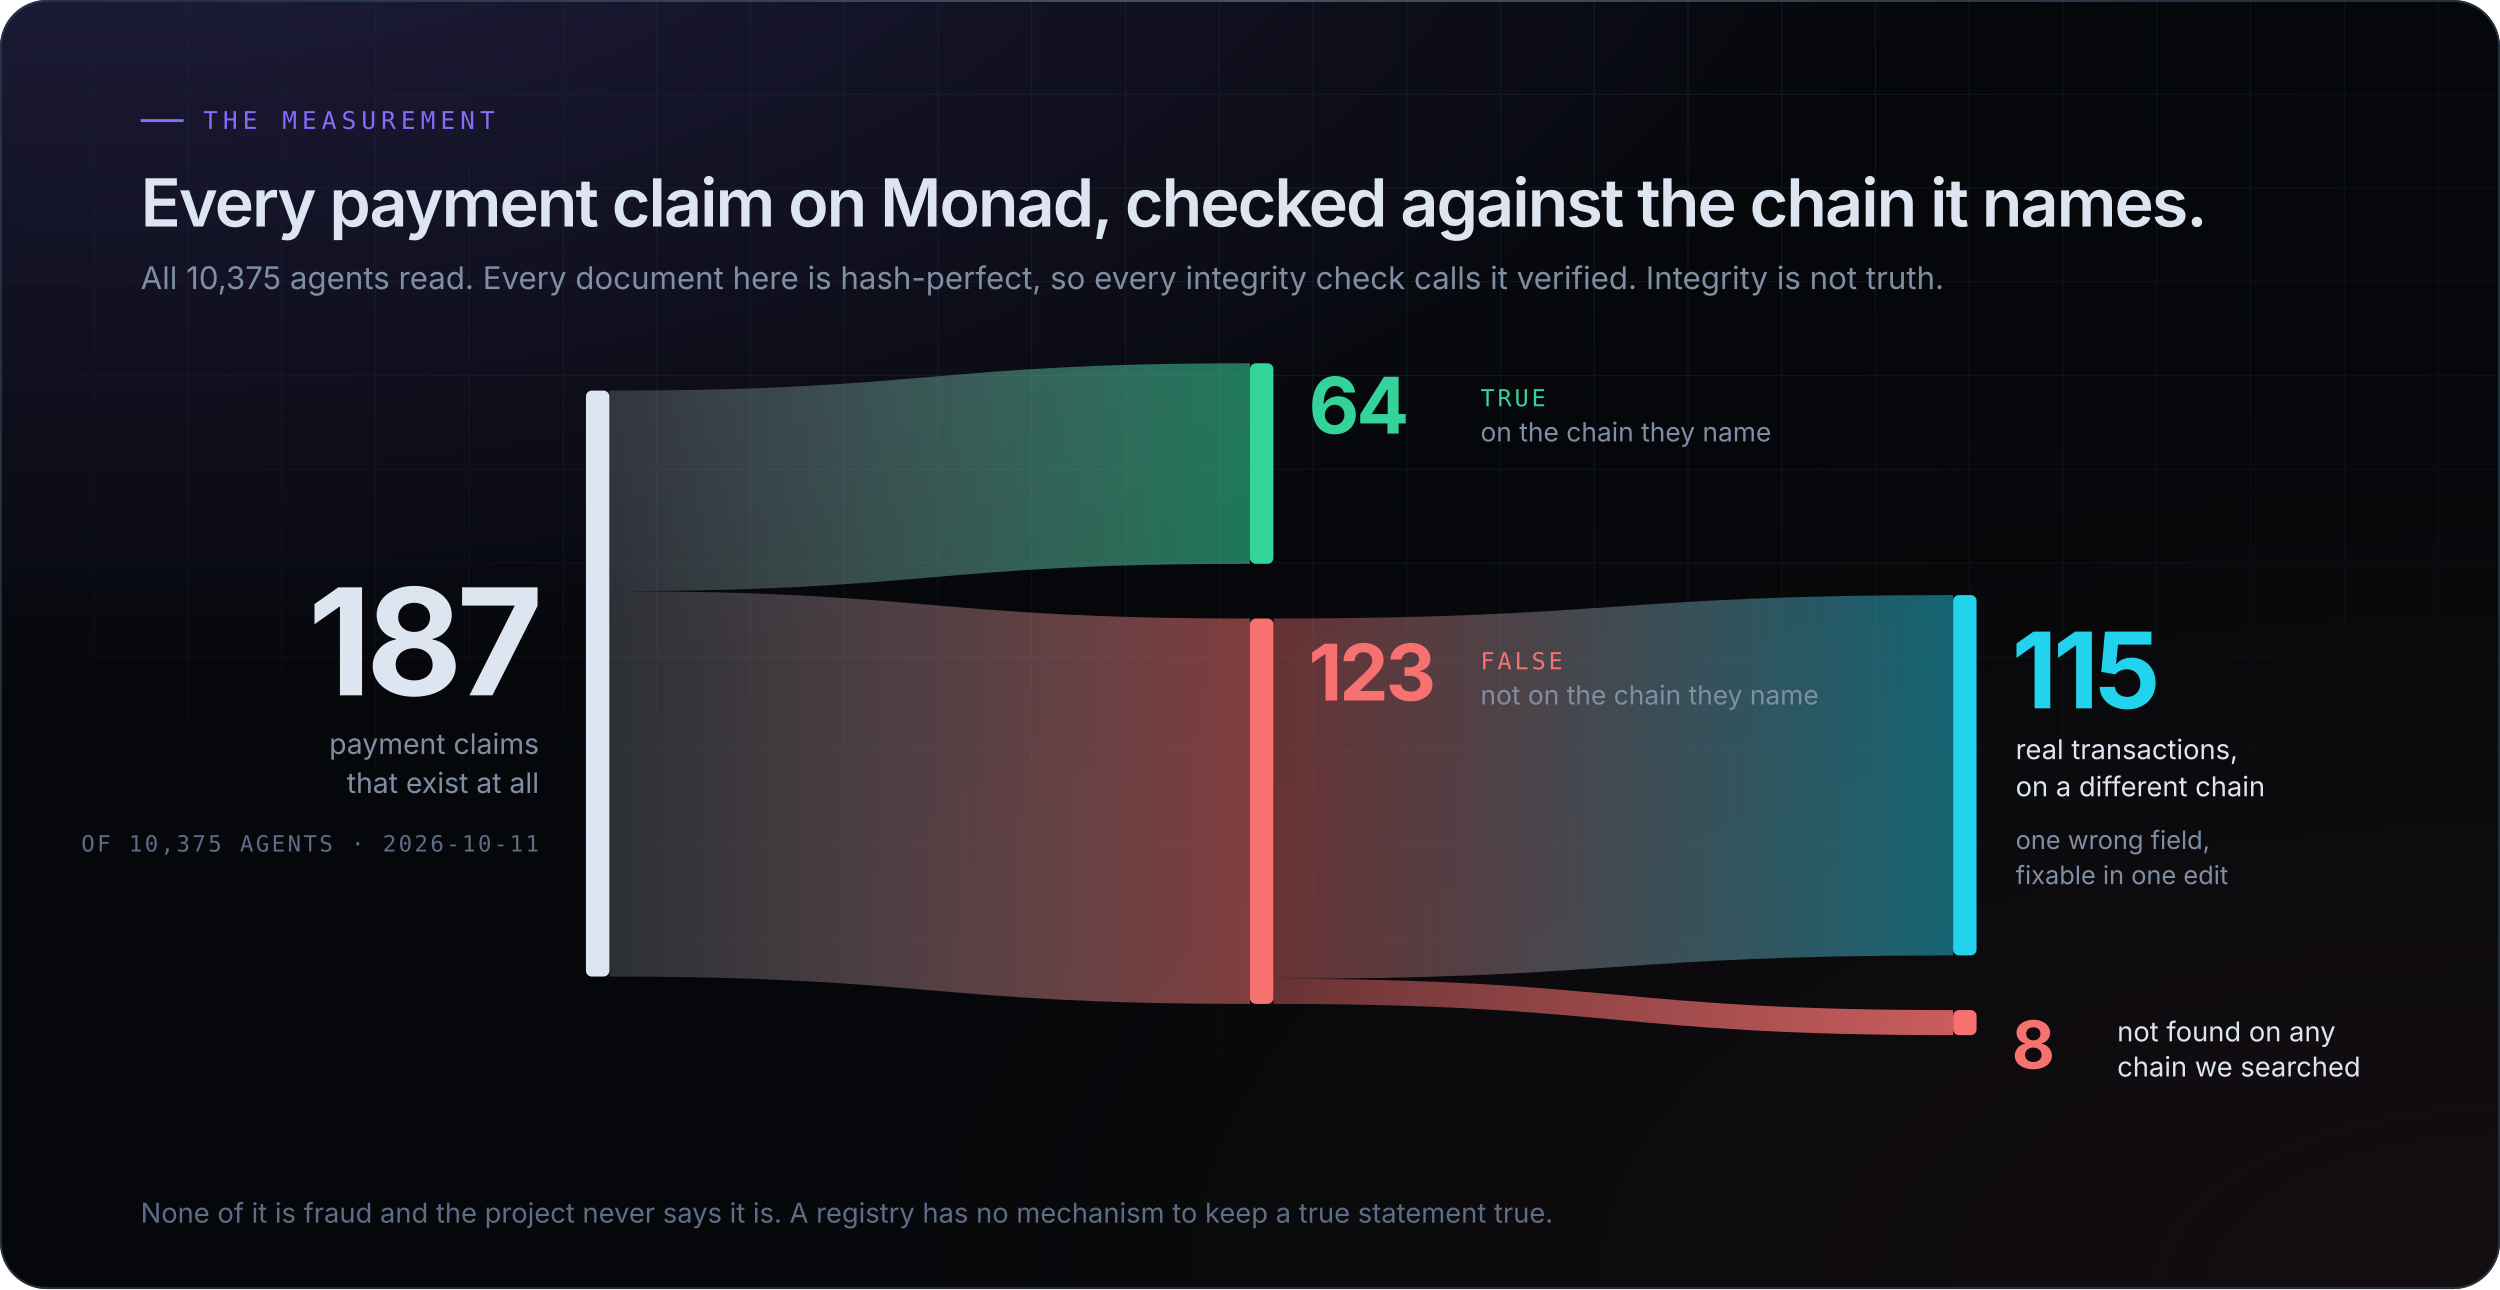
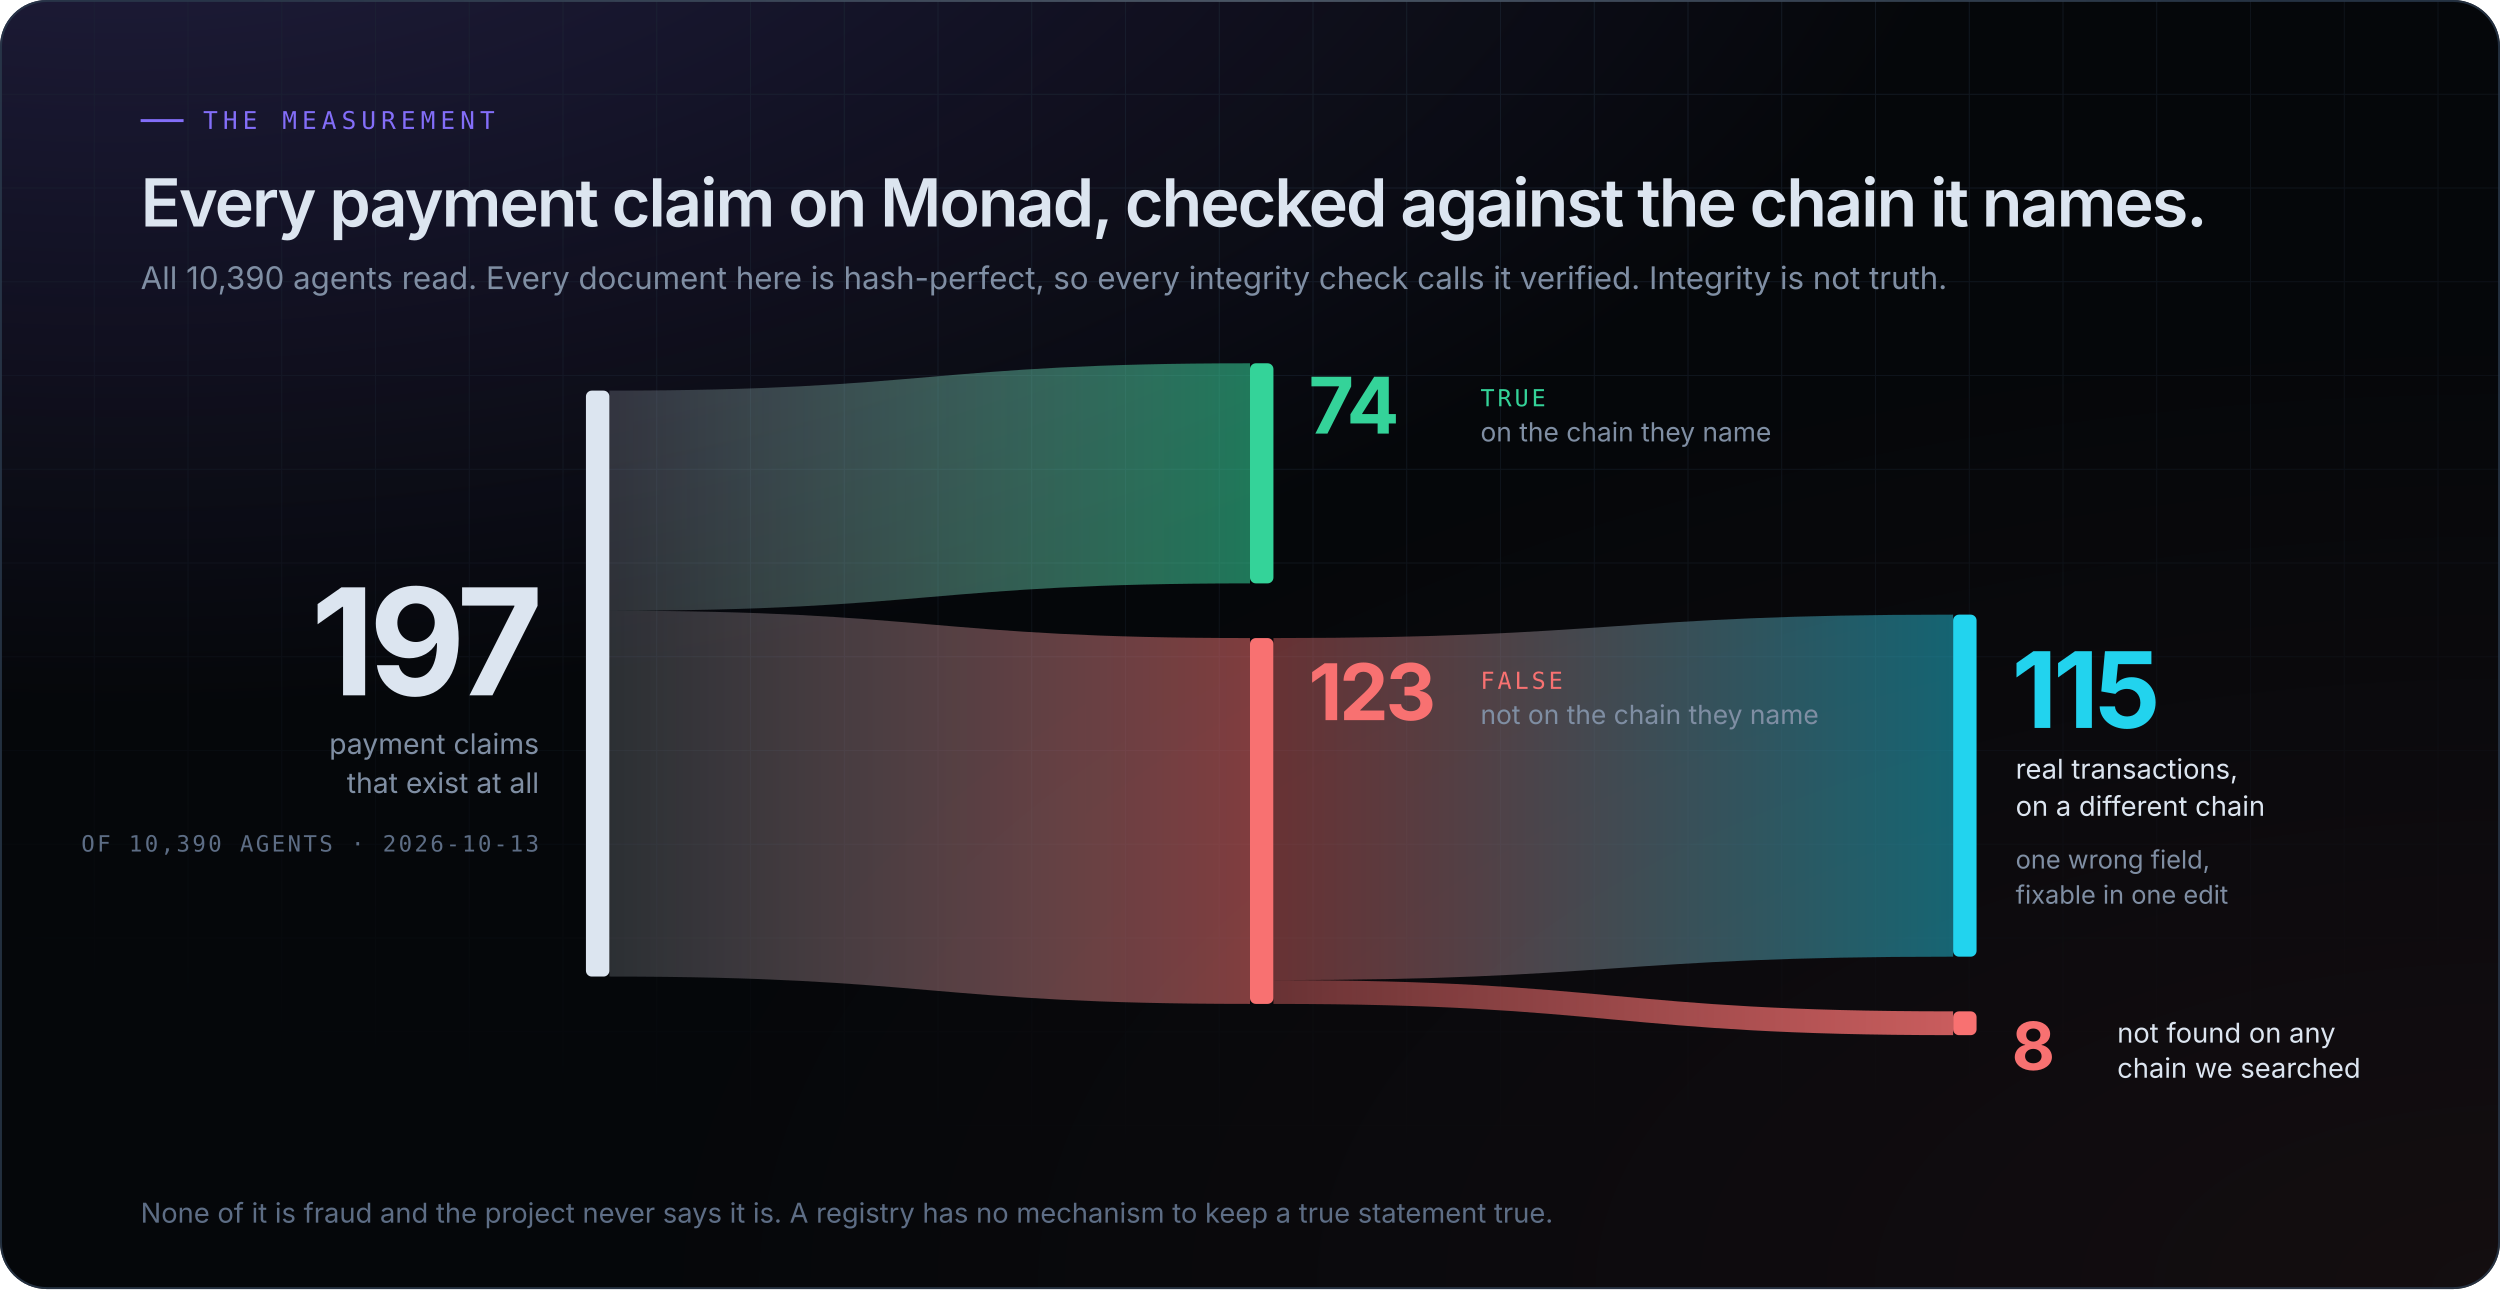
- <svg xmlns="http://www.w3.org/2000/svg" width="1280" height="660" viewBox="0 0 1280 660" role="img" aria-label="187 payment claims (2026-10-11): 64 on the chain they name, 123 not. Of those 123, 115 are real transactions on a different chain and 8 were not found on any chain we searched.">
+ <svg xmlns="http://www.w3.org/2000/svg" width="1280" height="660" viewBox="0 0 1280 660" role="img" aria-label="197 payment claims (2026-10-13): 74 on the chain they name, 123 not. Of those 123, 115 are real transactions on a different chain and 8 were not found on any chain we searched.">
  <style>
.sans{font-family:'Space Grotesk','Inter',-apple-system,BlinkMacSystemFont,'Segoe UI',Helvetica,Arial,sans-serif}
.body{font-family:'Inter',-apple-system,BlinkMacSystemFont,'Segoe UI',Helvetica,Arial,sans-serif}
.mono{font-family:'JetBrains Mono',ui-monospace,SFMono-Regular,Menlo,Consolas,monospace}
.in{animation:in .9s cubic-bezier(.16,1,.3,1) backwards;animation-delay:var(--d,0s)}
@keyframes in{from{opacity:0;transform:translateY(10px)}}
@keyframes spin{to{transform:rotate(360deg)}}

.bd{animation:rv 1.6s cubic-bezier(.16,1,.3,1) backwards}
@keyframes rv{from{clip-path:inset(0 100% 0 0)}to{clip-path:inset(0 0 0 0)}}
.nd{animation:gr .8s cubic-bezier(.16,1,.3,1) backwards}
@keyframes gr{from{transform:scaleY(0)}}
.nd{transform-box:fill-box;transform-origin:center}

@media (prefers-reduced-motion:reduce){
  *{animation:none!important}
  .rm-hide{opacity:0!important}
}
</style>
  <defs>
    <radialGradient id="g0" cx="0.05" cy="-0.2" r=".75">
      <stop offset="0" stop-color="#836ef9" stop-opacity="0.240" />
      <stop offset="1" stop-color="#836ef9" stop-opacity="0" />
    </radialGradient>
    <radialGradient id="g1" cx="1.0" cy="1.0" r=".75">
      <stop offset="0" stop-color="#f87171" stop-opacity="0.060" />
      <stop offset="1" stop-color="#f87171" stop-opacity="0" />
    </radialGradient>
    <pattern id="grid" width="48" height="48" patternUnits="userSpaceOnUse">
      <path d="M48 0H0V48" fill="none" stroke="#1d2836" stroke-width="1" />
    </pattern>
    <radialGradient id="gridmask-g" cx=".5" cy="0" r=".9">
      <stop offset=".2" stop-color="#fff" stop-opacity="0.55" />
      <stop offset="1" stop-color="#fff" stop-opacity="0" />
    </radialGradient>
    <mask id="gridmask">
      <rect width="1280" height="660" fill="url(#gridmask-g)" />
    </mask>
    <linearGradient id="edge" x1="0" x2="1">
      <stop offset="0" stop-color="#ffffff" stop-opacity="0" />
      <stop offset=".5" stop-color="#ffffff" stop-opacity="0.16" />
      <stop offset="1" stop-color="#ffffff" stop-opacity="0" />
    </linearGradient>
    <clipPath id="frame">
      <rect width="1280" height="660" rx="24" />
    </clipPath>
  </defs>
  <rect width="1280" height="660" rx="24" fill="#05070a" />
  <g clip-path="url(#frame)">
    <rect width="1280" height="660" rx="24" fill="url(#g0)" />
    <rect width="1280" height="660" rx="24" fill="url(#g1)" />
    <rect width="1280" height="660" fill="url(#grid)" mask="url(#gridmask)" />
  </g>
  <rect x=".5" y=".5" width="1279" height="659" rx="23.5" fill="none" stroke="#2b3a4d" stroke-opacity=".8" />
  <rect x="120" y="0" width="1040" height="1" fill="url(#edge)" />
  <defs>
    <linearGradient id="b-true" x1="0" x2="1">
      <stop offset="0" stop-color="#dce5f0" stop-opacity=".18" />
      <stop offset="1" stop-color="#34d399" stop-opacity=".55" />
    </linearGradient>
    <linearGradient id="b-false" x1="0" x2="1">
      <stop offset="0" stop-color="#dce5f0" stop-opacity=".18" />
      <stop offset="1" stop-color="#f87171" stop-opacity=".5" />
    </linearGradient>
    <linearGradient id="b-else" x1="0" x2="1">
      <stop offset="0" stop-color="#f87171" stop-opacity=".4" />
      <stop offset="1" stop-color="#22d3ee" stop-opacity=".45" />
    </linearGradient>
    <linearGradient id="b-none" x1="0" x2="1">
      <stop offset="0" stop-color="#f87171" stop-opacity=".4" />
      <stop offset="1" stop-color="#f87171" stop-opacity=".8" />
    </linearGradient>
  </defs>
  <g class="in" style="--d:0s">
    <rect x="72" y="61" width="22" height="1.5" fill="#836ef9" />
    <text x="104" y="66" class="mono" font-size="12.5" letter-spacing="2.6" fill="#836ef9">THE MEASUREMENT</text>
  </g>
  <text x="72" y="116" class="sans in" style="--d:.1s" font-size="34" font-weight="600" letter-spacing="-1" fill="#dce5f0">Every payment claim on Monad, checked against the chain it names.</text>
-   <text x="72" y="148" class="body in" style="--d:.2s" font-size="16" fill="#7f8ea3">All 10,375 agents read. Every document here is hash-perfect, so every integrity check calls it verified. Integrity is not truth.</text>
+   <text x="72" y="148" class="body in" style="--d:.2s" font-size="16" fill="#7f8ea3">All 10,390 agents read. Every document here is hash-perfect, so every integrity check calls it verified. Integrity is not truth.</text>
  <g class="bd" style="animation-delay:.4s">
-     <path d="M312 200 C476.0 200 476.0 186 640 186 L640 288.674 C476.0 288.674 476.0 302.674 312 302.674 Z" fill="url(#b-true)" />
-     <path d="M312 302.674 C476.0 302.674 476.0 316.674 640 316.674 L640 514.0 C476.0 514.0 476.0 500.0 312 500.0 Z" fill="url(#b-false)" />
+     <path d="M312 200 C476.0 200 476.0 186 640 186 L640 298.69 C476.0 298.69 476.0 312.69 312 312.69 Z" fill="url(#b-true)" />
+     <path d="M312 312.69 C476.0 312.69 476.0 326.69 640 326.69 L640 514.0 C476.0 514.0 476.0 500.0 312 500.0 Z" fill="url(#b-false)" />
  </g>
  <g class="bd" style="animation-delay:1.1s">
-     <path d="M652 316.674 C826.0 316.674 826.0 304.674 1000 304.674 L1000 489.166 C826.0 489.166 826.0 501.166 652 501.166 Z" fill="url(#b-else)" />
-     <path d="M652 501.166 C826.0 501.166 826.0 517.166 1000 517.166 L1000 530 C826.0 530 826.0 514.0 652 514.0 Z" fill="url(#b-none)" />
+     <path d="M652 326.69 C826.0 326.69 826.0 314.69 1000 314.69 L1000 489.817 C826.0 489.817 826.0 501.817 652 501.817 Z" fill="url(#b-else)" />
+     <path d="M652 501.817 C826.0 501.817 826.0 517.817 1000 517.817 L1000 530.0 C826.0 530.0 826.0 514.0 652 514.0 Z" fill="url(#b-none)" />
  </g>
  <rect x="300" y="200" width="12" height="300.0" rx="3" fill="#dce5f0" class="nd" style="animation-delay:.2s" />
-   <rect x="640" y="186" width="12" height="102.674" rx="3" fill="#34d399" class="nd" style="animation-delay:.9s" />
-   <rect x="640" y="316.674" width="12" height="197.326" rx="3" fill="#f87171" class="nd" style="animation-delay:.9s" />
-   <rect x="1000" y="304.674" width="12" height="184.492" rx="3" fill="#22d3ee" class="nd" style="animation-delay:1.6s" />
-   <rect x="1000" y="517.166" width="12" height="12.834" rx="3" fill="#f87171" class="nd" style="animation-delay:1.6s" />
+   <rect x="640" y="186" width="12" height="112.69" rx="3" fill="#34d399" class="nd" style="animation-delay:.9s" />
+   <rect x="640" y="326.69" width="12" height="187.31" rx="3" fill="#f87171" class="nd" style="animation-delay:.9s" />
+   <rect x="1000" y="314.69" width="12" height="175.127" rx="3" fill="#22d3ee" class="nd" style="animation-delay:1.6s" />
+   <rect x="1000" y="517.817" width="12" height="12.183" rx="3" fill="#f87171" class="nd" style="animation-delay:1.6s" />
  <g class="in" style="--d:.3s">
-     <text x="278" y="356.0" text-anchor="end" class="sans" font-size="76" font-weight="700" letter-spacing="-3" fill="#dce5f0">187</text>
+     <text x="278" y="356.0" text-anchor="end" class="sans" font-size="76" font-weight="700" letter-spacing="-3" fill="#dce5f0">197</text>
    <text x="276" y="386.0" text-anchor="end" class="body" font-size="14.5" fill="#7f8ea3">payment claims</text>
    <text x="276" y="406.0" text-anchor="end" class="body" font-size="14.5" fill="#7f8ea3">that exist at all</text>
-     <text x="276" y="436.0" text-anchor="end" class="mono" font-size="11.5" letter-spacing="1.2" fill="#5d6d85">OF 10,375 AGENTS · 2026-10-11</text>
+     <text x="276" y="436.0" text-anchor="end" class="mono" font-size="11.5" letter-spacing="1.2" fill="#5d6d85">OF 10,390 AGENTS · 2026-10-13</text>
  </g>
  <g class="in" style="--d:1s">
-     <text x="670" y="222" class="sans" font-size="40" font-weight="700" letter-spacing="-1.5" fill="#34d399">64</text>
+     <text x="670" y="222" class="sans" font-size="40" font-weight="700" letter-spacing="-1.5" fill="#34d399">74</text>
    <text x="758" y="208" class="mono" font-size="12" letter-spacing="1.5" fill="#34d399">TRUE</text>
    <text x="758" y="226" class="body" font-size="13.5" fill="#7f8ea3">on the chain they name</text>
-     <text x="670" y="358.674" class="sans" font-size="40" font-weight="700" letter-spacing="-1.5" fill="#f87171">123</text>
-     <text x="758" y="342.674" class="mono" font-size="12" letter-spacing="1.5" fill="#f87171">FALSE</text>
-     <text x="758" y="360.674" class="body" font-size="13.5" fill="#7f8ea3">not on the chain they name</text>
+     <text x="670" y="368.69" class="sans" font-size="40" font-weight="700" letter-spacing="-1.5" fill="#f87171">123</text>
+     <text x="758" y="352.69" class="mono" font-size="12" letter-spacing="1.5" fill="#f87171">FALSE</text>
+     <text x="758" y="370.69" class="body" font-size="13.5" fill="#7f8ea3">not on the chain they name</text>
  </g>
  <g class="in" style="--d:1.7s">
-     <text x="1030" y="362.674" class="sans" font-size="54" font-weight="700" letter-spacing="-2" fill="#22d3ee">115</text>
-     <text x="1032" y="388.674" class="body" font-size="14" fill="#dce5f0">real transactions,</text>
-     <text x="1032" y="407.674" class="body" font-size="14" fill="#dce5f0">on a different chain</text>
-     <text x="1032" y="434.674" class="body" font-size="13" fill="#7f8ea3">one wrong field,</text>
-     <text x="1032" y="452.674" class="body" font-size="13" fill="#7f8ea3">fixable in one edit</text>
-     <text x="1030" y="547.166" class="sans" font-size="34" font-weight="700" letter-spacing="-1" fill="#f87171">8</text>
-     <text x="1084" y="533.166" class="body" font-size="14" fill="#dce5f0">not found on any</text>
-     <text x="1084" y="551.166" class="body" font-size="14" fill="#dce5f0">chain we searched</text>
+     <text x="1030" y="372.69" class="sans" font-size="54" font-weight="700" letter-spacing="-2" fill="#22d3ee">115</text>
+     <text x="1032" y="398.69" class="body" font-size="14" fill="#dce5f0">real transactions,</text>
+     <text x="1032" y="417.69" class="body" font-size="14" fill="#dce5f0">on a different chain</text>
+     <text x="1032" y="444.69" class="body" font-size="13" fill="#7f8ea3">one wrong field,</text>
+     <text x="1032" y="462.69" class="body" font-size="13" fill="#7f8ea3">fixable in one edit</text>
+     <text x="1030" y="547.817" class="sans" font-size="34" font-weight="700" letter-spacing="-1" fill="#f87171">8</text>
+     <text x="1084" y="533.817" class="body" font-size="14" fill="#dce5f0">not found on any</text>
+     <text x="1084" y="551.817" class="body" font-size="14" fill="#dce5f0">chain we searched</text>
  </g>
  <text x="72" y="626" class="body in" style="--d:2s" font-size="14" fill="#5d6d85">None of it is fraud and the project never says it is. A registry has no mechanism to keep a true statement true.</text>
</svg>
